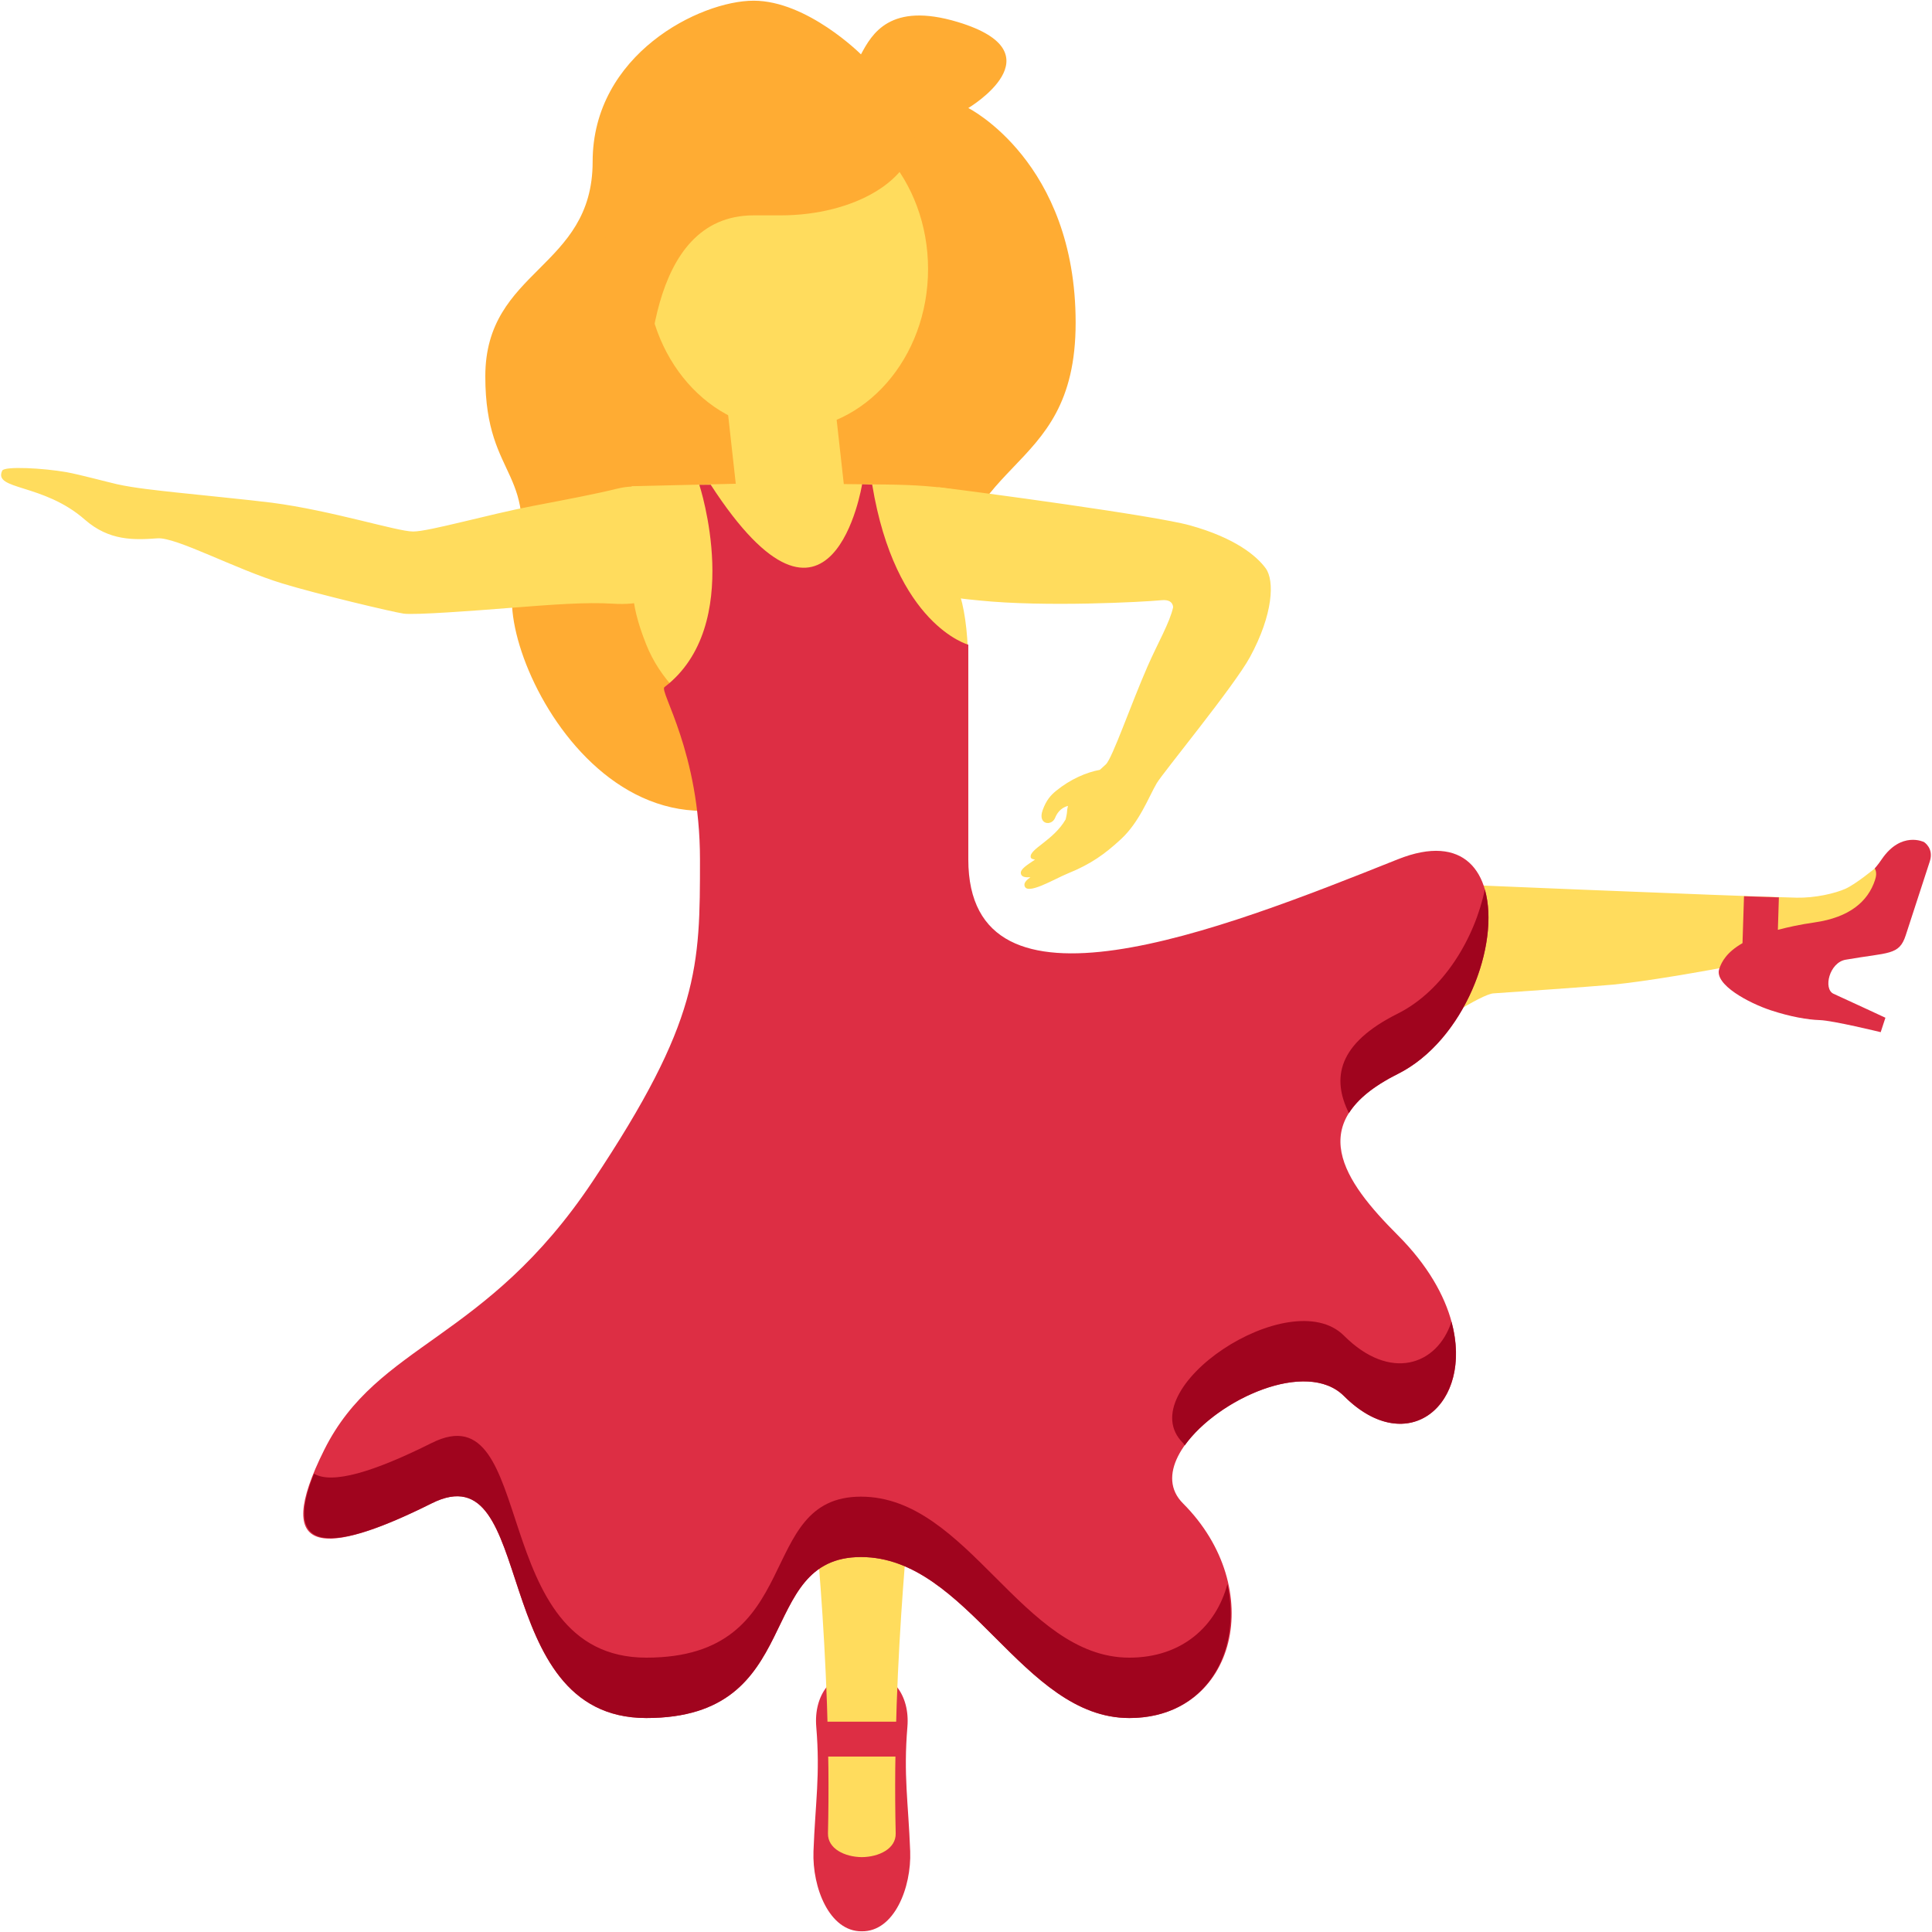
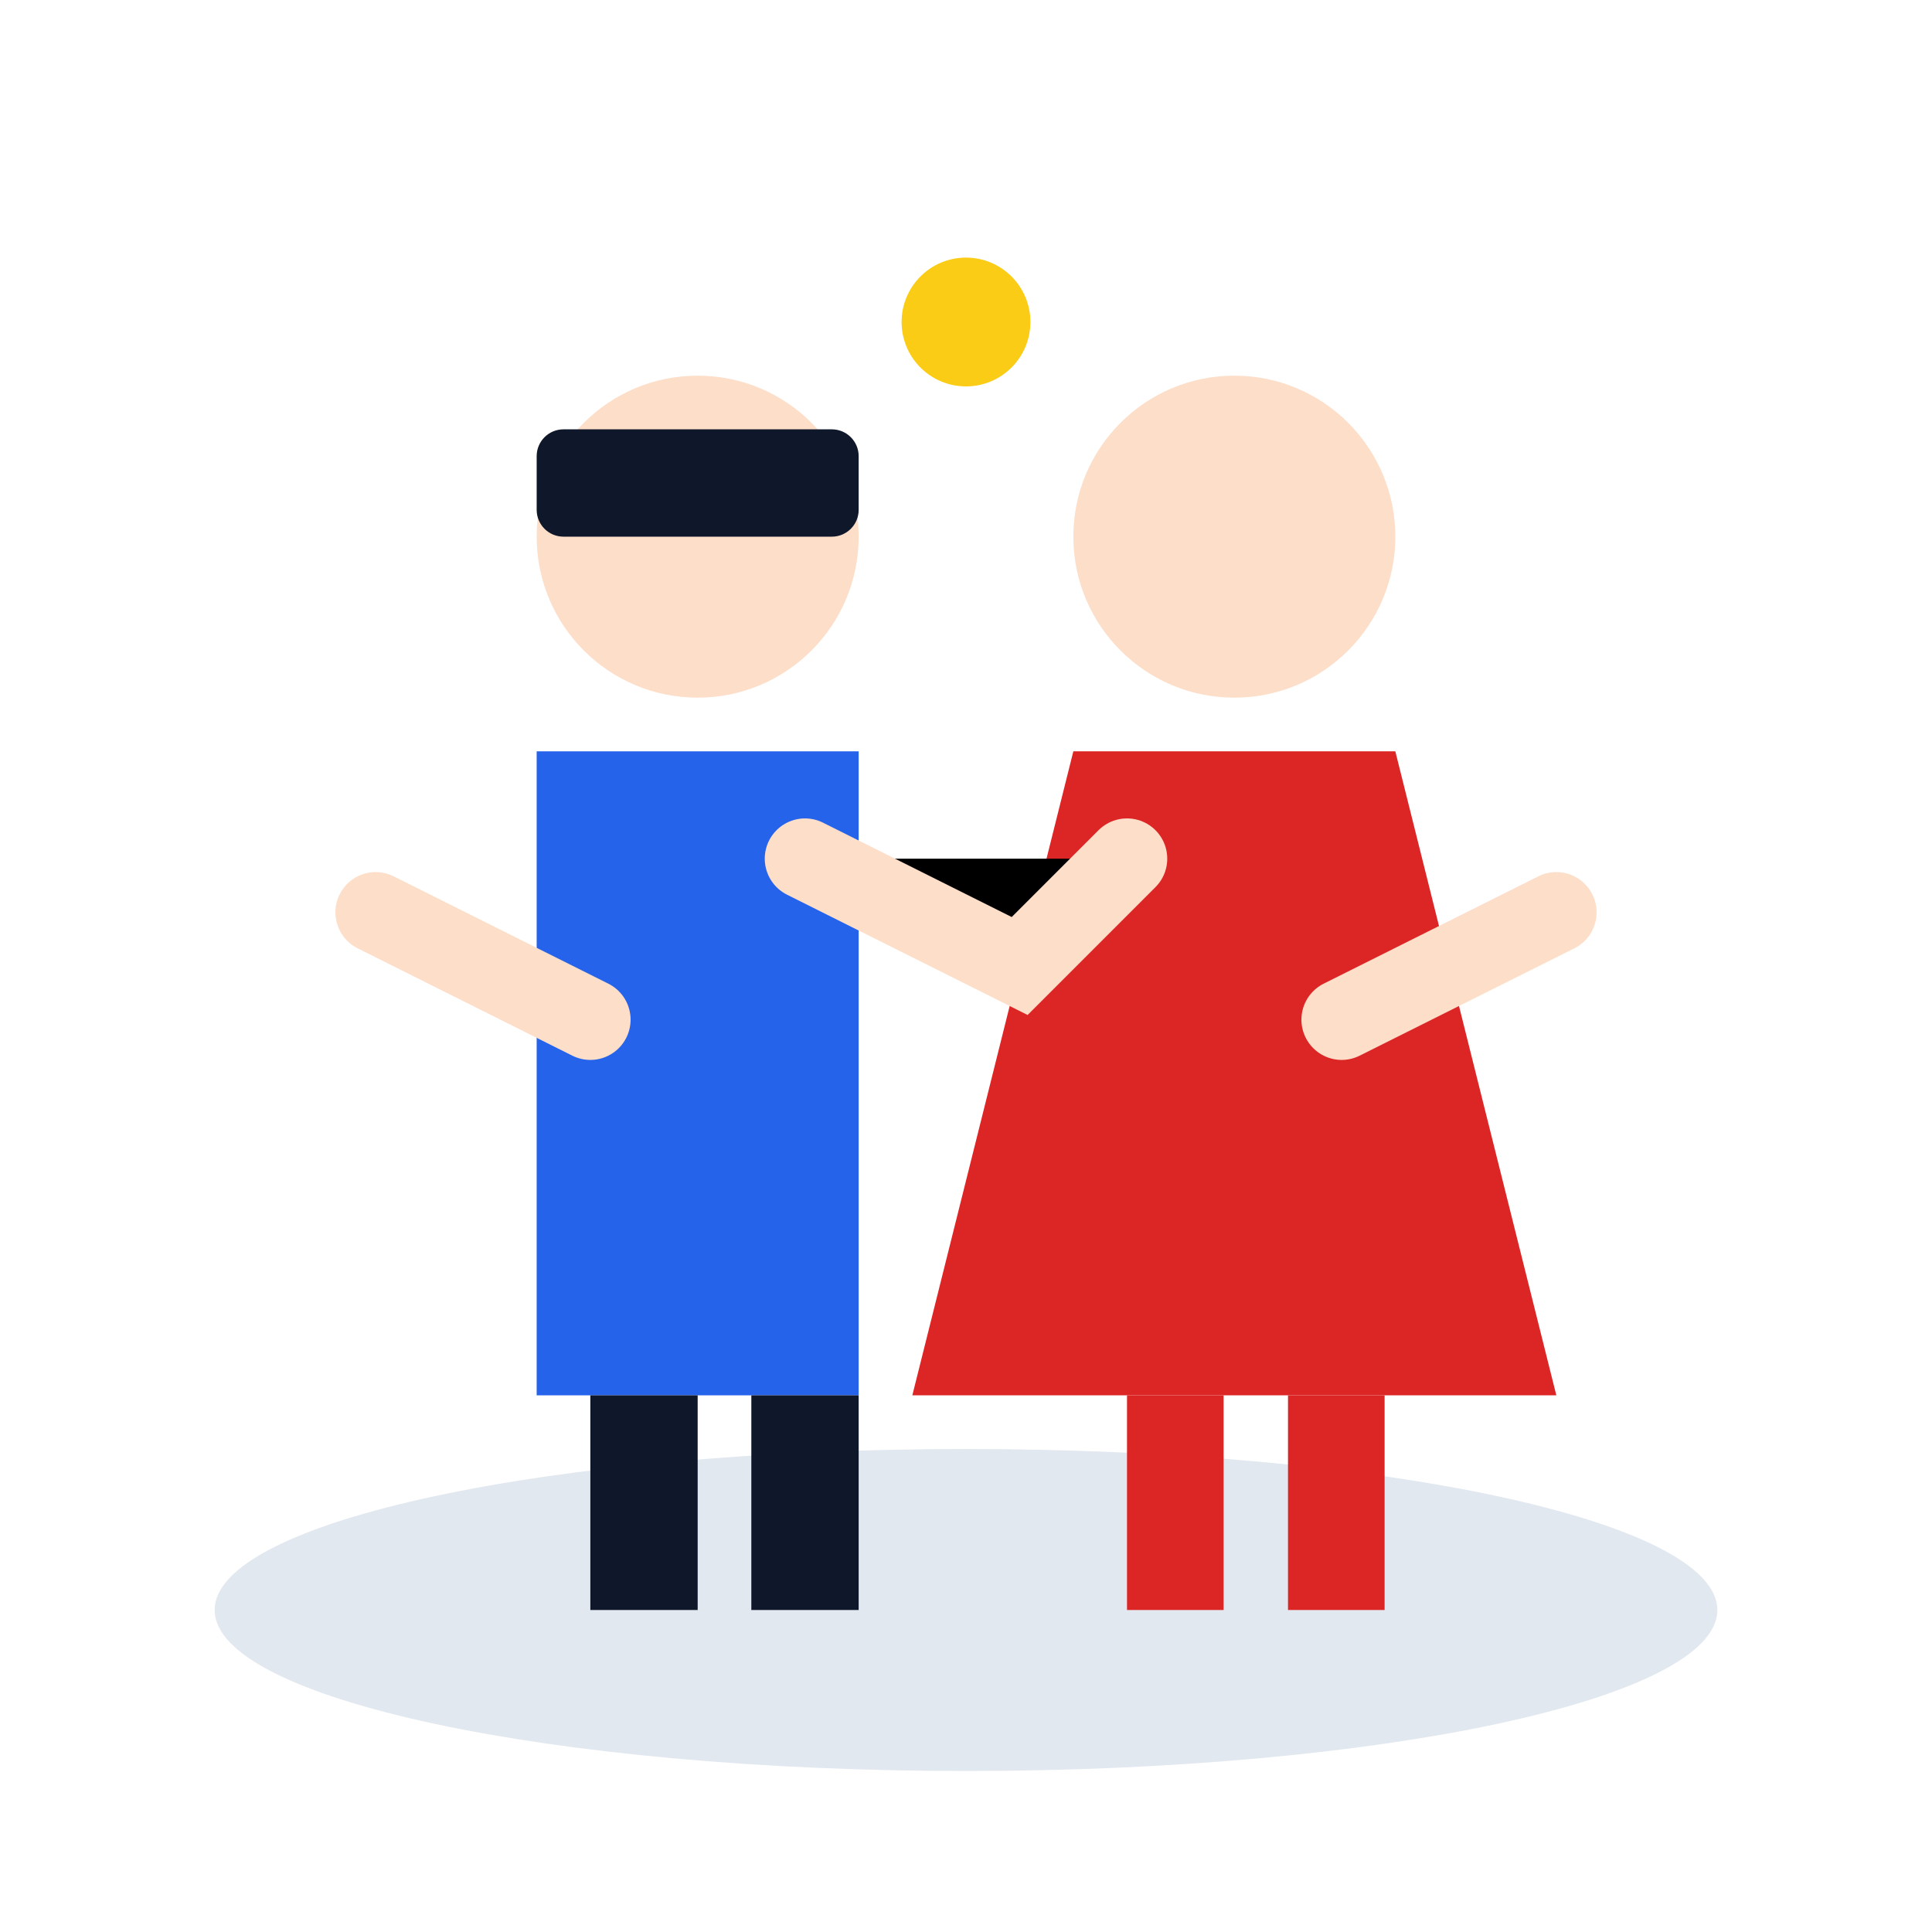
<svg xmlns="http://www.w3.org/2000/svg" viewBox="0 0 36 36">
-   <path fill="#DD2E44" d="M16.908 32.178c.05-.603-.299-1.018-.755-1.024h-.188c-.456.006-.805.421-.755 1.024.075.905-.017 1.4-.052 2.318-.025.674.296 1.498.901 1.491.605.007.926-.817.901-1.491-.035-.918-.127-1.413-.052-2.318z" />
-   <path fill="#FFDC5D" d="M17.021 27.471c.001-.268-.486-.398-.962-.394-.476-.004-.963.126-.962.394 0 0 .409 3.448.331 6.691-.007.286.313.44.631.443.318-.003.638-.156.631-.443-.078-3.243.331-6.691.331-6.691z" />
-   <path fill="#DD2E44" d="M15.385 32.081h1.365v.65h-1.365z" />
-   <path fill="#FFDC5D" d="M24.23 20.819s3.162-2.282 3.598-2.309c.247-.016 1.883-.13 2.23-.163 1.259-.125 3.854-.67 4.081-.719.228-.05.322.031.839-.806.517-.838-.044-.64-.044-.64s-.354.293-.547.379-.562.173-.909.166c-1.085-.023-7.175-.281-7.175-.281-.848.049-1.288.04-1.615.673-.574 1.104-.493 3.138-.458 3.7z" />
-   <path fill="#FFAC33" d="M16.043 1.013c.203-.378.538-.985 1.806-.602 1.915.579.194 1.602.194 1.602s2 1 2 4-2.344 2.369-2.344 5.531l-.359.534s.644-.438-1.356 1.562c-4 4-6.782-1.274-6.412-2.754.542-2.169-.529-1.873-.529-3.873s2-2 2-4 2-3 3-3 2 1 2 1z" />
-   <ellipse fill="#FFDC5D" cx="14.668" cy="5.013" rx="2.625" ry="3" />
-   <path fill="#FFAC33" d="M14.543 1.013c-.927 0-1.727.306-2.158.755-1.103-.208-.477 1.517-1.342 3.245-1 2 1 4 1 3s0-4 2-4h.5c1.381 0 2.5-.671 2.5-1.5s-1.119-1.5-2.5-1.5z" />
-   <path fill="#FFDC5D" d="M18.6 9.333c-.98-.334-1.68-.297-2.877-.313l-.432-3.883c-.061-.549-.562-.948-1.104-.883-.549.061-.944.555-.883 1.104l.406 3.656-1.94.046.022 1.953c.009.262.086.588.251 1 1 2.5 6 2.985 6 .5 0-.604-.048-1.06-.15-1.407 1.205.088 3.366-.867.707-1.773z" />
-   <path fill="#DD2E44" d="M13.043 16.013c0 2 0 3-2 6s-4 3-5 5 0 2 2 1 1 4 4 4 2-3 4-3 3 3 5 3 2.581-2.419 1-4c-1-1 2-3 3-2 1.581 1.581 3.236-.764 1-3-1-1-1.789-2.105 0-3 2-1 2.5-5 0-4-3.344 1.338-8 3.161-8 0v-4s-1.359-.364-1.791-2.983l-.188-.006s-.561 3.494-2.821.008l-.212.002s.86 2.616-.65 3.77c-.101.076.662 1.209.662 3.209z" />
-   <path d="M26.043 18.888c-1.122.561-1.23 1.205-.908 1.854.159-.253.446-.498.908-.729 1.251-.625 1.915-2.424 1.625-3.439-.187.902-.766 1.885-1.625 2.314zm-5 12c-2 0-3-3-5-3s-1 3-4 3-2-5-4-4c-1.08.54-1.853.773-2.192.572-.611 1.526.362 1.468 2.192.553 2-1 1 4 4 4s2-3 4-3 3 3 5 3c1.421 0 2.106-1.222 1.828-2.496-.209.783-.844 1.371-1.828 1.371zm4-6c-1-1-4 1-3 2 .014.014.021.03.034.044.613-.86 2.271-1.614 2.966-.919 1.191 1.191 2.422.154 2.003-1.385-.266.814-1.143 1.12-2.003.26z" fill="#A0041E" />
-   <path fill="#DD2E44" d="M35.85 15.69s-.423-.21-.785.319c-.072.107-.132.172-.132.172.041.072.027.15.005.217-.13.398-.472.696-1.126.79-.272.039-.49.087-.684.138l.019-.605-.65-.021-.028.874c-.296.17-.39.348-.434.481-.096.292.556.637.963.771.368.121.688.175.91.182.245.007 1.136.225 1.136.225l.088-.269s-.72-.335-.966-.446c-.198-.09-.079-.582.224-.635.805-.141.997-.076 1.12-.454l.448-1.375c.083-.248-.108-.364-.108-.364z" />
-   <path fill="#FFDC5D" d="M12.386 9.254c-.101-.078-.216-.132-.34-.161-.167-.04-.351-.035-.547.013-.39.097-.964.206-1.572.322-.83.158-1.931.476-2.229.476s-1.515-.391-2.634-.537c-.37-.048-1.552-.165-1.804-.193-.342-.038-.756-.08-1.073-.15-.146-.032-.713-.184-.943-.225-.436-.078-1.161-.115-1.202-.03-.176.368.763.233 1.538.913.454.398.916.381 1.355.349.347-.025 1.447.573 2.326.841.635.194 2.056.533 2.26.562s1.296-.052 2.023-.11c.735-.057 1.371-.107 1.879-.075.485.031.849-.079 1.083-.326.292-.309.286-.742.278-.867-.024-.339-.165-.624-.398-.802zm11.198 1.335c-.168-.229-.565-.565-1.412-.8-.657-.183-3.994-.629-4.649-.707-.508-.061-.197 1.809.06 1.966.165.101.365.11.667.141 1.223.126 3.062.028 3.392-.005.143-.014.209.038.218.129-.063.29-.287.669-.477 1.104-.318.727-.656 1.714-.778 1.827l-.111.101c-.251.046-.549.174-.815.391-.095.077-.184.172-.252.364-.094.268.17.299.234.138.027-.067.091-.183.239-.221-.005.031-.015.057-.016.093-.002.058-.017.106-.027.158-.228.395-.682.553-.651.706.007.033.048.035.08.044-.154.104-.274.176-.264.256.008.065.08.08.178.071-.071.053-.117.1-.111.149.026.209.556-.116.81-.219.433-.176.686-.36.986-.636.349-.322.518-.787.669-1.045.111-.19 1.441-1.807 1.736-2.348.435-.798.462-1.428.294-1.657z" />
+   <ellipse cx="18" cy="30" rx="14" ry="3" fill="#E2E8F0" />
+   <circle cx="13" cy="10" r="3" fill="#FDDEC9" />
+   <rect x="10" y="8" width="6" height="2" rx="0.5" fill="#0F172A" />
+   <path fill="#2563EB" d="M10 14h6v12h-6z" />
+   <rect x="11" y="26" width="2" height="4" fill="#0F172A" />
+   <rect x="14" y="26" width="2" height="4" fill="#0F172A" />
+   <circle cx="23" cy="10" r="3" fill="#FDDEC9" />
+   <path fill="#DC2626" d="M20 14h6l3 12H17z" />
+   <rect x="21" y="26" width="1.8" height="4" fill="#DC2626" />
+   <rect x="24" y="26" width="1.8" height="4" fill="#DC2626" />
+   <path stroke="#FDDEC9" stroke-width="1.5" stroke-linecap="round" d="M15 16l4 2 2-2M7 17l4 2M25 19l4-2" />
+   <circle cx="18" cy="6" r="1.2" fill="#FACC15" />
</svg>
